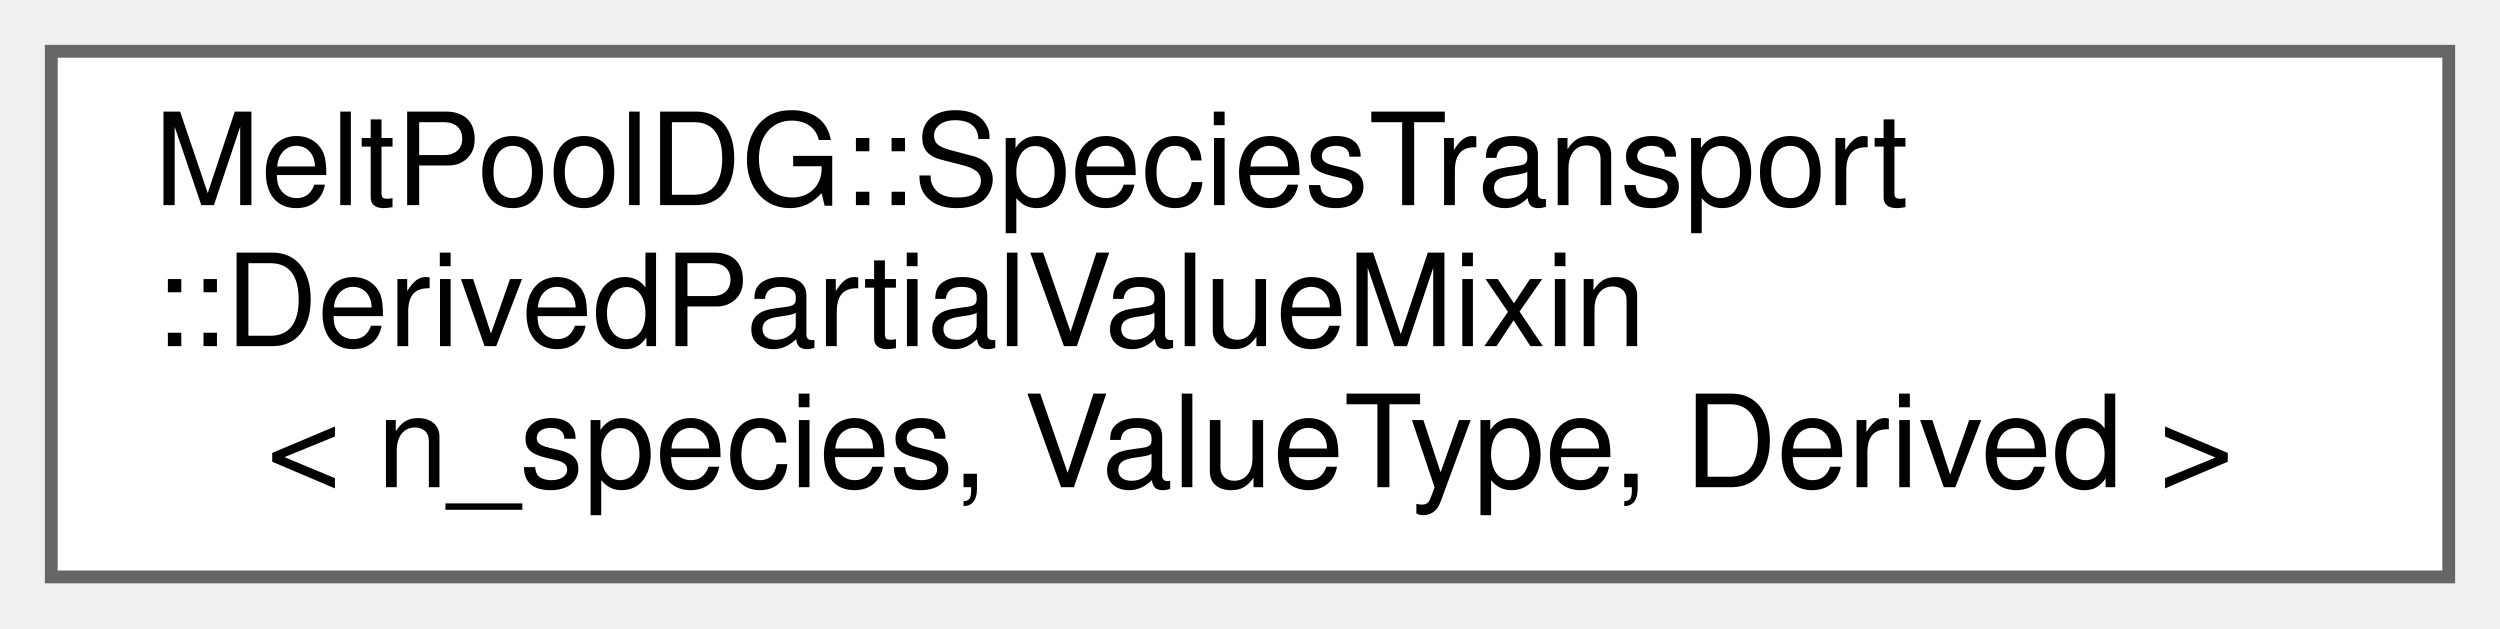
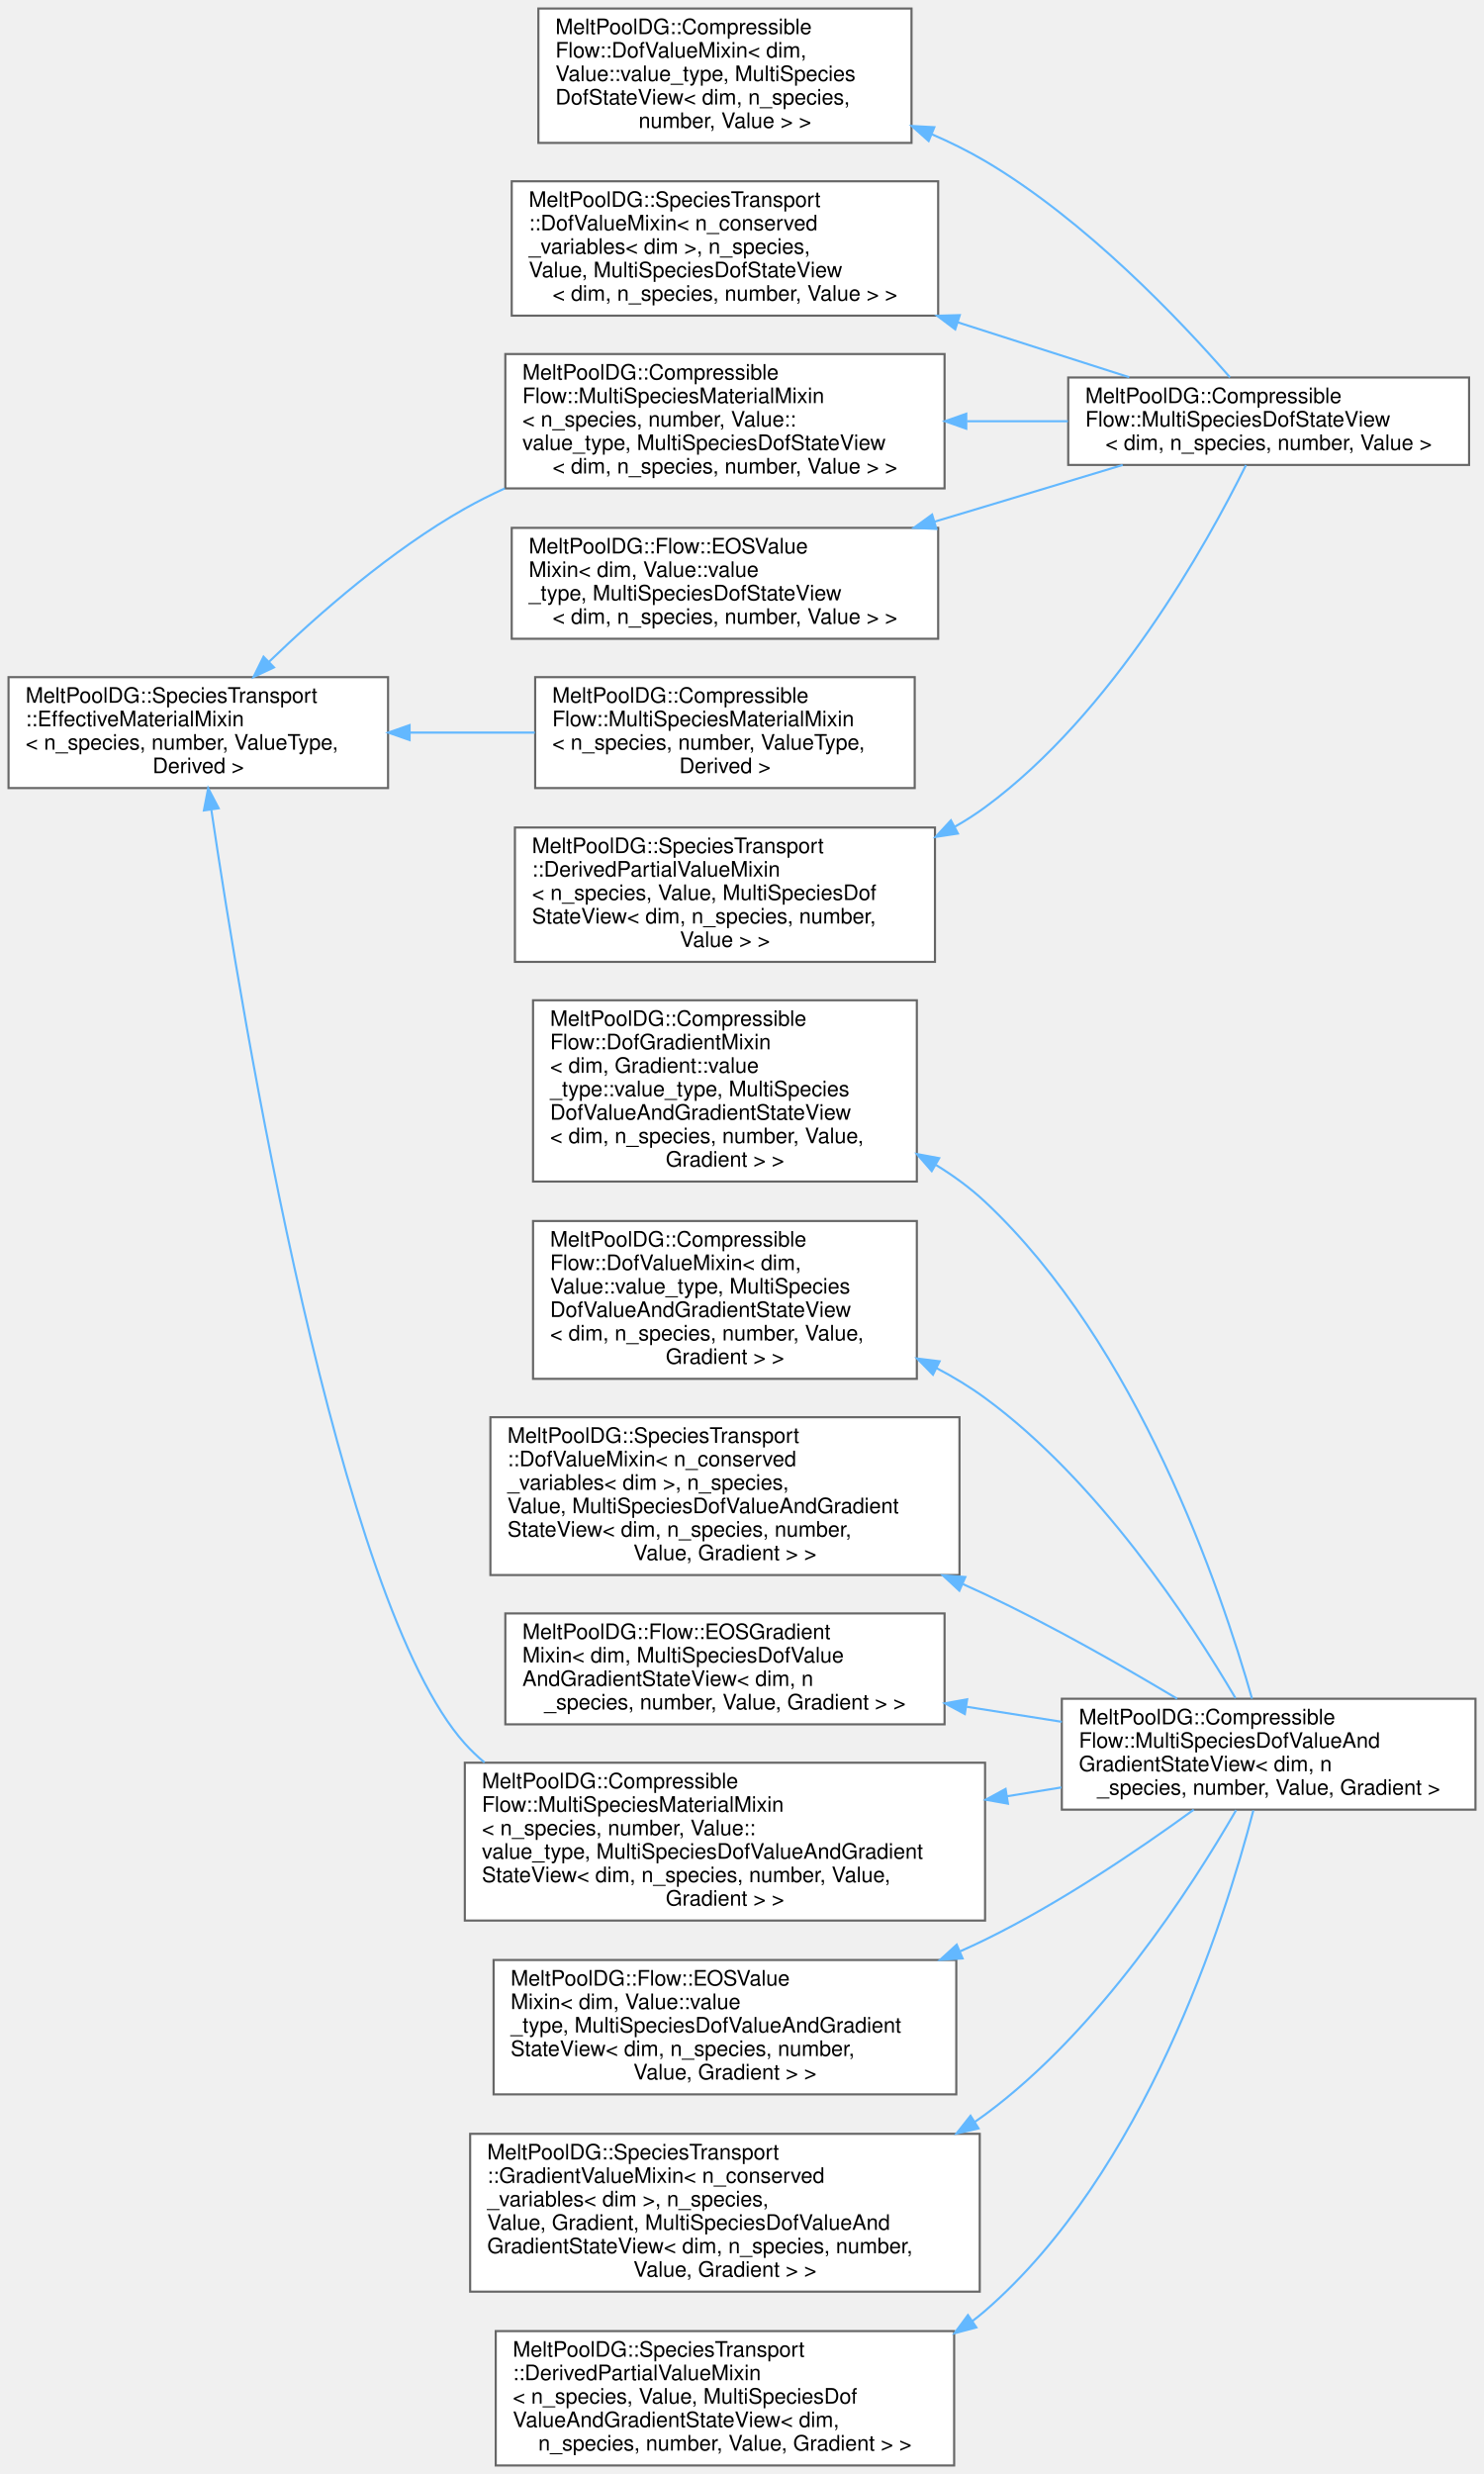
- <svg xmlns="http://www.w3.org/2000/svg" xmlns:xlink="http://www.w3.org/1999/xlink" width="195pt" height="49pt" viewBox="0.00 0.00 195.00 49.00">
-   <g id="graph0" class="graph" transform="scale(1 1) rotate(0) translate(4 45)">
+ <svg xmlns="http://www.w3.org/2000/svg" xmlns:xlink="http://www.w3.org/1999/xlink" width="696pt" height="1160pt" viewBox="0.00 0.00 696.00 1160.00">
+   <g id="graph0" class="graph" transform="scale(1 1) rotate(0) translate(4 1156)">
    <g id="Node000000" class="node">
      <g id="a_Node000000">
        <a xlink:href="structMeltPoolDG_1_1SpeciesTransport_1_1DerivedPartialValueMixin.html" target="_top" xlink:title=" ">
-           <polygon fill="white" stroke="#666666" points="187,-41 0,-41 0,0 187,0 187,-41" />
-           <text text-anchor="start" x="8" y="-29" font-family="Helvetica,sans-Serif" font-size="10.00">MeltPoolDG::SpeciesTransport</text>
-           <text text-anchor="start" x="8" y="-18" font-family="Helvetica,sans-Serif" font-size="10.00">::DerivedPartialValueMixin</text>
-           <text text-anchor="middle" x="93.5" y="-7" font-family="Helvetica,sans-Serif" font-size="10.00">&lt; n_species, ValueType, Derived &gt;</text>
+           <polygon fill="white" stroke="#666666" points="434.5,-768 237.5,-768 237.5,-705 434.5,-705 434.5,-768" />
+           <text text-anchor="start" x="245.5" y="-756" font-family="Helvetica,sans-Serif" font-size="10.00">MeltPoolDG::SpeciesTransport</text>
+           <text text-anchor="start" x="245.5" y="-745" font-family="Helvetica,sans-Serif" font-size="10.00">::DerivedPartialValueMixin</text>
+           <text text-anchor="start" x="245.5" y="-734" font-family="Helvetica,sans-Serif" font-size="10.00">&lt; n_species, Value, MultiSpeciesDof</text>
+           <text text-anchor="start" x="245.5" y="-723" font-family="Helvetica,sans-Serif" font-size="10.00">StateView&lt; dim, n_species, number,</text>
+           <text text-anchor="middle" x="336" y="-712" font-family="Helvetica,sans-Serif" font-size="10.00"> Value &gt; &gt;</text>
+         </a>
+       </g>
+     </g>
+     <g id="Node000001" class="node">
+       <g id="a_Node000001">
+         <a xlink:href="structMeltPoolDG_1_1CompressibleFlow_1_1MultiSpeciesDofStateView.html" target="_top" xlink:title=" ">
+           <polygon fill="white" stroke="#666666" points="685,-979 497,-979 497,-938 685,-938 685,-979" />
+           <text text-anchor="start" x="505" y="-967" font-family="Helvetica,sans-Serif" font-size="10.00">MeltPoolDG::Compressible</text>
+           <text text-anchor="start" x="505" y="-956" font-family="Helvetica,sans-Serif" font-size="10.00">Flow::MultiSpeciesDofStateView</text>
+           <text text-anchor="middle" x="591" y="-945" font-family="Helvetica,sans-Serif" font-size="10.00">&lt; dim, n_species, number, Value &gt;</text>
+         </a>
+       </g>
+     </g>
+     <g id="edge205_Node000000_Node000001" class="edge">
+       <g id="a_edge205_Node000000_Node000001">
+         <a xlink:title=" ">
+           <path fill="none" stroke="#63b8ff" d="M443.85,-768.38C448.78,-771.18 453.53,-774.22 458,-777.5 517.86,-821.49 561.88,-900.59 580.37,-937.93" />
+           <polygon fill="#63b8ff" stroke="#63b8ff" points="445.27,-765.17 434.79,-763.59 441.99,-771.36 445.27,-765.17" />
+         </a>
+       </g>
+     </g>
+     <g id="Node000008" class="node">
+       <g id="a_Node000008">
+         <a xlink:href="structMeltPoolDG_1_1SpeciesTransport_1_1DerivedPartialValueMixin.html" target="_top" xlink:title=" ">
+           <polygon fill="white" stroke="#666666" points="443.5,-63 228.5,-63 228.5,0 443.5,0 443.5,-63" />
+           <text text-anchor="start" x="236.5" y="-51" font-family="Helvetica,sans-Serif" font-size="10.00">MeltPoolDG::SpeciesTransport</text>
+           <text text-anchor="start" x="236.5" y="-40" font-family="Helvetica,sans-Serif" font-size="10.00">::DerivedPartialValueMixin</text>
+           <text text-anchor="start" x="236.5" y="-29" font-family="Helvetica,sans-Serif" font-size="10.00">&lt; n_species, Value, MultiSpeciesDof</text>
+           <text text-anchor="start" x="236.5" y="-18" font-family="Helvetica,sans-Serif" font-size="10.00">ValueAndGradientStateView&lt; dim,</text>
+           <text text-anchor="middle" x="336" y="-7" font-family="Helvetica,sans-Serif" font-size="10.00"> n_species, number, Value, Gradient &gt; &gt;</text>
+         </a>
+       </g>
+     </g>
+     <g id="Node000007" class="node">
+       <g id="a_Node000007">
+         <a xlink:href="structMeltPoolDG_1_1CompressibleFlow_1_1MultiSpeciesDofValueAndGradientStateView.html" target="_top" xlink:title=" ">
+           <polygon fill="white" stroke="#666666" points="688,-359.5 494,-359.5 494,-307.5 688,-307.5 688,-359.5" />
+           <text text-anchor="start" x="502" y="-347.5" font-family="Helvetica,sans-Serif" font-size="10.00">MeltPoolDG::Compressible</text>
+           <text text-anchor="start" x="502" y="-336.5" font-family="Helvetica,sans-Serif" font-size="10.00">Flow::MultiSpeciesDofValueAnd</text>
+           <text text-anchor="start" x="502" y="-325.5" font-family="Helvetica,sans-Serif" font-size="10.00">GradientStateView&lt; dim, n</text>
+           <text text-anchor="middle" x="591" y="-314.5" font-family="Helvetica,sans-Serif" font-size="10.00">_species, number, Value, Gradient &gt;</text>
+         </a>
+       </g>
+     </g>
+     <g id="edge206_Node000008_Node000007" class="edge">
+       <g id="a_edge206_Node000008_Node000007">
+         <a xlink:title=" ">
+           <path fill="none" stroke="#63b8ff" d="M451.97,-67.65C454.04,-69.2 456.06,-70.81 458,-72.5 532.79,-137.39 570.23,-254.86 583.83,-307.16" />
+           <polygon fill="#63b8ff" stroke="#63b8ff" points="453.91,-64.73 443.67,-61.99 449.96,-70.51 453.91,-64.73" />
+         </a>
+       </g>
+     </g>
+     <g id="Node000009" class="node">
+       <g id="a_Node000009">
+         <a xlink:href="structMeltPoolDG_1_1CompressibleFlow_1_1DofGradientMixin.html" target="_top" xlink:title=" ">
+           <polygon fill="white" stroke="#666666" points="426,-687 246,-687 246,-602 426,-602 426,-687" />
+           <text text-anchor="start" x="254" y="-675" font-family="Helvetica,sans-Serif" font-size="10.00">MeltPoolDG::Compressible</text>
+           <text text-anchor="start" x="254" y="-664" font-family="Helvetica,sans-Serif" font-size="10.00">Flow::DofGradientMixin</text>
+           <text text-anchor="start" x="254" y="-653" font-family="Helvetica,sans-Serif" font-size="10.00">&lt; dim, Gradient::value</text>
+           <text text-anchor="start" x="254" y="-642" font-family="Helvetica,sans-Serif" font-size="10.00">_type::value_type, MultiSpecies</text>
+           <text text-anchor="start" x="254" y="-631" font-family="Helvetica,sans-Serif" font-size="10.00">DofValueAndGradientStateView</text>
+           <text text-anchor="start" x="254" y="-620" font-family="Helvetica,sans-Serif" font-size="10.00">&lt; dim, n_species, number, Value,</text>
+           <text text-anchor="middle" x="336" y="-609" font-family="Helvetica,sans-Serif" font-size="10.00"> Gradient &gt; &gt;</text>
+         </a>
+       </g>
+     </g>
+     <g id="edge207_Node000009_Node000007" class="edge">
+       <g id="a_edge207_Node000009_Node000007">
+         <a xlink:title=" ">
+           <path fill="none" stroke="#63b8ff" d="M434.87,-609.84C443.19,-604.75 451.06,-599 458,-592.5 529.64,-525.4 568.62,-410.75 583.21,-359.54" />
+           <polygon fill="#63b8ff" stroke="#63b8ff" points="432.98,-606.89 426.05,-614.9 436.47,-612.96 432.98,-606.89" />
+         </a>
+       </g>
+     </g>
+     <g id="Node000002" class="node">
+       <g id="a_Node000002">
+         <a xlink:href="structMeltPoolDG_1_1CompressibleFlow_1_1DofValueMixin.html" target="_top" xlink:title=" ">
+           <polygon fill="white" stroke="#666666" points="423.5,-1152 248.5,-1152 248.5,-1089 423.5,-1089 423.5,-1152" />
+           <text text-anchor="start" x="256.5" y="-1140" font-family="Helvetica,sans-Serif" font-size="10.00">MeltPoolDG::Compressible</text>
+           <text text-anchor="start" x="256.5" y="-1129" font-family="Helvetica,sans-Serif" font-size="10.00">Flow::DofValueMixin&lt; dim,</text>
+           <text text-anchor="start" x="256.5" y="-1118" font-family="Helvetica,sans-Serif" font-size="10.00"> Value::value_type, MultiSpecies</text>
+           <text text-anchor="start" x="256.5" y="-1107" font-family="Helvetica,sans-Serif" font-size="10.00">DofStateView&lt; dim, n_species,</text>
+           <text text-anchor="middle" x="336" y="-1096" font-family="Helvetica,sans-Serif" font-size="10.00"> number, Value &gt; &gt;</text>
+         </a>
+       </g>
+     </g>
+     <g id="edge208_Node000002_Node000001" class="edge">
+       <g id="a_edge208_Node000002_Node000001">
+         <a xlink:title=" ">
+           <path fill="none" stroke="#63b8ff" d="M433.07,-1093.03C441.72,-1089.29 450.16,-1085.12 458,-1080.5 505.04,-1052.77 549.45,-1005.94 572.85,-979.08" />
+           <polygon fill="#63b8ff" stroke="#63b8ff" points="431.53,-1089.88 423.62,-1096.93 434.2,-1096.35 431.53,-1089.88" />
+         </a>
+       </g>
+     </g>
+     <g id="Node000010" class="node">
+       <g id="a_Node000010">
+         <a xlink:href="structMeltPoolDG_1_1CompressibleFlow_1_1DofValueMixin.html" target="_top" xlink:title=" ">
+           <polygon fill="white" stroke="#666666" points="426,-583.5 246,-583.5 246,-509.5 426,-509.5 426,-583.5" />
+           <text text-anchor="start" x="254" y="-571.5" font-family="Helvetica,sans-Serif" font-size="10.00">MeltPoolDG::Compressible</text>
+           <text text-anchor="start" x="254" y="-560.5" font-family="Helvetica,sans-Serif" font-size="10.00">Flow::DofValueMixin&lt; dim,</text>
+           <text text-anchor="start" x="254" y="-549.5" font-family="Helvetica,sans-Serif" font-size="10.00"> Value::value_type, MultiSpecies</text>
+           <text text-anchor="start" x="254" y="-538.5" font-family="Helvetica,sans-Serif" font-size="10.00">DofValueAndGradientStateView</text>
+           <text text-anchor="start" x="254" y="-527.5" font-family="Helvetica,sans-Serif" font-size="10.00">&lt; dim, n_species, number, Value,</text>
+           <text text-anchor="middle" x="336" y="-516.5" font-family="Helvetica,sans-Serif" font-size="10.00"> Gradient &gt; &gt;</text>
+         </a>
+       </g>
+     </g>
+     <g id="edge209_Node000010_Node000007" class="edge">
+       <g id="a_edge209_Node000010_Node000007">
+         <a xlink:title=" ">
+           <path fill="none" stroke="#63b8ff" d="M435.27,-514.51C443.26,-510.32 450.95,-505.67 458,-500.5 511.05,-461.61 554.15,-396.06 575.48,-359.73" />
+           <polygon fill="#63b8ff" stroke="#63b8ff" points="433.56,-511.45 426.15,-519.03 436.67,-517.72 433.56,-511.45" />
+         </a>
+       </g>
+     </g>
+     <g id="Node000003" class="node">
+       <g id="a_Node000003">
+         <a xlink:href="structMeltPoolDG_1_1SpeciesTransport_1_1DofValueMixin.html" target="_top" xlink:title=" ">
+           <polygon fill="white" stroke="#666666" points="436,-1071 236,-1071 236,-1008 436,-1008 436,-1071" />
+           <text text-anchor="start" x="244" y="-1059" font-family="Helvetica,sans-Serif" font-size="10.00">MeltPoolDG::SpeciesTransport</text>
+           <text text-anchor="start" x="244" y="-1048" font-family="Helvetica,sans-Serif" font-size="10.00">::DofValueMixin&lt; n_conserved</text>
+           <text text-anchor="start" x="244" y="-1037" font-family="Helvetica,sans-Serif" font-size="10.00">_variables&lt; dim &gt;, n_species,</text>
+           <text text-anchor="start" x="244" y="-1026" font-family="Helvetica,sans-Serif" font-size="10.00"> Value, MultiSpeciesDofStateView</text>
+           <text text-anchor="middle" x="336" y="-1015" font-family="Helvetica,sans-Serif" font-size="10.00">&lt; dim, n_species, number, Value &gt; &gt;</text>
+         </a>
+       </g>
+     </g>
+     <g id="edge210_Node000003_Node000001" class="edge">
+       <g id="a_edge210_Node000003_Node000001">
+         <a xlink:title=" ">
+           <path fill="none" stroke="#63b8ff" d="M445.18,-1004.87C472.58,-996.09 501.16,-986.94 525.62,-979.11" />
+           <polygon fill="#63b8ff" stroke="#63b8ff" points="444,-1001.57 435.54,-1007.95 446.13,-1008.24 444,-1001.57" />
+         </a>
+       </g>
+     </g>
+     <g id="Node000011" class="node">
+       <g id="a_Node000011">
+         <a xlink:href="structMeltPoolDG_1_1SpeciesTransport_1_1DofValueMixin.html" target="_top" xlink:title=" ">
+           <polygon fill="white" stroke="#666666" points="446,-491.5 226,-491.5 226,-417.5 446,-417.5 446,-491.5" />
+           <text text-anchor="start" x="234" y="-479.5" font-family="Helvetica,sans-Serif" font-size="10.00">MeltPoolDG::SpeciesTransport</text>
+           <text text-anchor="start" x="234" y="-468.5" font-family="Helvetica,sans-Serif" font-size="10.00">::DofValueMixin&lt; n_conserved</text>
+           <text text-anchor="start" x="234" y="-457.5" font-family="Helvetica,sans-Serif" font-size="10.00">_variables&lt; dim &gt;, n_species,</text>
+           <text text-anchor="start" x="234" y="-446.5" font-family="Helvetica,sans-Serif" font-size="10.00"> Value, MultiSpeciesDofValueAndGradient</text>
+           <text text-anchor="start" x="234" y="-435.5" font-family="Helvetica,sans-Serif" font-size="10.00">StateView&lt; dim, n_species, number,</text>
+           <text text-anchor="middle" x="336" y="-424.5" font-family="Helvetica,sans-Serif" font-size="10.00"> Value, Gradient &gt; &gt;</text>
+         </a>
+       </g>
+     </g>
+     <g id="edge211_Node000011_Node000007" class="edge">
+       <g id="a_edge211_Node000011_Node000007">
+         <a xlink:title=" ">
+           <path fill="none" stroke="#63b8ff" d="M447.6,-413.26C451.12,-411.69 454.6,-410.1 458,-408.5 489,-393.91 522.56,-374.79 548.08,-359.51" />
+           <polygon fill="#63b8ff" stroke="#63b8ff" points="445.94,-410.17 438.18,-417.37 448.74,-416.58 445.94,-410.17" />
+         </a>
+       </g>
+     </g>
+     <g id="Node000005" class="node">
+       <g id="a_Node000005">
+         <a xlink:href="structMeltPoolDG_1_1SpeciesTransport_1_1EffectiveMaterialMixin.html" target="_top" xlink:title=" ">
+           <polygon fill="white" stroke="#666666" points="178,-838.5 0,-838.5 0,-786.5 178,-786.5 178,-838.5" />
+           <text text-anchor="start" x="8" y="-826.5" font-family="Helvetica,sans-Serif" font-size="10.00">MeltPoolDG::SpeciesTransport</text>
+           <text text-anchor="start" x="8" y="-815.5" font-family="Helvetica,sans-Serif" font-size="10.00">::EffectiveMaterialMixin</text>
+           <text text-anchor="start" x="8" y="-804.5" font-family="Helvetica,sans-Serif" font-size="10.00">&lt; n_species, number, ValueType,</text>
+           <text text-anchor="middle" x="89" y="-793.5" font-family="Helvetica,sans-Serif" font-size="10.00"> Derived &gt;</text>
+         </a>
+       </g>
+     </g>
+     <g id="Node000004" class="node">
+       <g id="a_Node000004">
+         <a xlink:href="structMeltPoolDG_1_1CompressibleFlow_1_1MultiSpeciesMaterialMixin.html" target="_top" xlink:title=" ">
+           <polygon fill="white" stroke="#666666" points="439,-990 233,-990 233,-927 439,-927 439,-990" />
+           <text text-anchor="start" x="241" y="-978" font-family="Helvetica,sans-Serif" font-size="10.00">MeltPoolDG::Compressible</text>
+           <text text-anchor="start" x="241" y="-967" font-family="Helvetica,sans-Serif" font-size="10.00">Flow::MultiSpeciesMaterialMixin</text>
+           <text text-anchor="start" x="241" y="-956" font-family="Helvetica,sans-Serif" font-size="10.00">&lt; n_species, number, Value::</text>
+           <text text-anchor="start" x="241" y="-945" font-family="Helvetica,sans-Serif" font-size="10.00">value_type, MultiSpeciesDofStateView</text>
+           <text text-anchor="middle" x="336" y="-934" font-family="Helvetica,sans-Serif" font-size="10.00">&lt; dim, n_species, number, Value &gt; &gt;</text>
+         </a>
+       </g>
+     </g>
+     <g id="edge212_Node000005_Node000004" class="edge">
+       <g id="a_edge212_Node000005_Node000004">
+         <a xlink:title=" ">
+           <path fill="none" stroke="#63b8ff" d="M122.2,-845.73C145.83,-868.54 179.66,-898.08 214,-917.5 219.99,-920.88 226.3,-924.05 232.76,-927" />
+           <polygon fill="#63b8ff" stroke="#63b8ff" points="124.5,-843.08 114.9,-838.58 119.6,-848.08 124.5,-843.08" />
+         </a>
+       </g>
+     </g>
+     <g id="Node000006" class="node">
+       <g id="a_Node000006">
+         <a xlink:href="structMeltPoolDG_1_1CompressibleFlow_1_1MultiSpeciesMaterialMixin.html" target="_top" xlink:title=" ">
+           <polygon fill="white" stroke="#666666" points="458,-329.5 214,-329.5 214,-255.5 458,-255.5 458,-329.5" />
+           <text text-anchor="start" x="222" y="-317.5" font-family="Helvetica,sans-Serif" font-size="10.00">MeltPoolDG::Compressible</text>
+           <text text-anchor="start" x="222" y="-306.5" font-family="Helvetica,sans-Serif" font-size="10.00">Flow::MultiSpeciesMaterialMixin</text>
+           <text text-anchor="start" x="222" y="-295.5" font-family="Helvetica,sans-Serif" font-size="10.00">&lt; n_species, number, Value::</text>
+           <text text-anchor="start" x="222" y="-284.5" font-family="Helvetica,sans-Serif" font-size="10.00">value_type, MultiSpeciesDofValueAndGradient</text>
+           <text text-anchor="start" x="222" y="-273.5" font-family="Helvetica,sans-Serif" font-size="10.00">StateView&lt; dim, n_species, number, Value,</text>
+           <text text-anchor="middle" x="336" y="-262.5" font-family="Helvetica,sans-Serif" font-size="10.00"> Gradient &gt; &gt;</text>
+         </a>
+       </g>
+     </g>
+     <g id="edge214_Node000005_Node000006" class="edge">
+       <g id="a_edge214_Node000005_Node000006">
+         <a xlink:title=" ">
+           <path fill="none" stroke="#63b8ff" d="M95.12,-776.28C109.8,-677.16 154.78,-404.45 214,-338.5 216.85,-335.32 219.95,-332.36 223.24,-329.61" />
+           <polygon fill="#63b8ff" stroke="#63b8ff" points="91.63,-776 93.64,-786.41 98.55,-777.02 91.63,-776" />
+         </a>
+       </g>
+     </g>
+     <g id="Node000015" class="node">
+       <g id="a_Node000015">
+         <a xlink:href="structMeltPoolDG_1_1CompressibleFlow_1_1MultiSpeciesMaterialMixin.html" target="_top" xlink:title=" ">
+           <polygon fill="white" stroke="#666666" points="425,-838.5 247,-838.5 247,-786.5 425,-786.5 425,-838.5" />
+           <text text-anchor="start" x="255" y="-826.5" font-family="Helvetica,sans-Serif" font-size="10.00">MeltPoolDG::Compressible</text>
+           <text text-anchor="start" x="255" y="-815.5" font-family="Helvetica,sans-Serif" font-size="10.00">Flow::MultiSpeciesMaterialMixin</text>
+           <text text-anchor="start" x="255" y="-804.5" font-family="Helvetica,sans-Serif" font-size="10.00">&lt; n_species, number, ValueType,</text>
+           <text text-anchor="middle" x="336" y="-793.5" font-family="Helvetica,sans-Serif" font-size="10.00"> Derived &gt;</text>
+         </a>
+       </g>
+     </g>
+     <g id="edge216_Node000005_Node000015" class="edge">
+       <g id="a_edge216_Node000005_Node000015">
+         <a xlink:title=" ">
+           <path fill="none" stroke="#63b8ff" d="M188.16,-812.5C207.56,-812.5 227.81,-812.5 246.85,-812.5" />
+           <polygon fill="#63b8ff" stroke="#63b8ff" points="188.1,-809 178.1,-812.5 188.1,-816 188.1,-809" />
+         </a>
+       </g>
+     </g>
+     <g id="edge213_Node000004_Node000001" class="edge">
+       <g id="a_edge213_Node000004_Node000001">
+         <a xlink:title=" ">
+           <path fill="none" stroke="#63b8ff" d="M449.52,-958.5C465.33,-958.5 481.44,-958.5 496.84,-958.5" />
+           <polygon fill="#63b8ff" stroke="#63b8ff" points="449.18,-955 439.18,-958.5 449.18,-962 449.18,-955" />
+         </a>
+       </g>
+     </g>
+     <g id="edge215_Node000006_Node000007" class="edge">
+       <g id="a_edge215_Node000006_Node000007">
+         <a xlink:title=" ">
+           <path fill="none" stroke="#63b8ff" d="M468.38,-313.79C476.95,-315.18 485.48,-316.56 493.84,-317.92" />
+           <polygon fill="#63b8ff" stroke="#63b8ff" points="468.74,-310.3 458.31,-312.16 467.62,-317.21 468.74,-310.3" />
+         </a>
+       </g>
+     </g>
+     <g id="Node000012" class="node">
+       <g id="a_Node000012">
+         <a xlink:href="structMeltPoolDG_1_1Flow_1_1EOSGradientMixin.html" target="_top" xlink:title=" ">
+           <polygon fill="white" stroke="#666666" points="439,-399.5 233,-399.5 233,-347.5 439,-347.5 439,-399.5" />
+           <text text-anchor="start" x="241" y="-387.5" font-family="Helvetica,sans-Serif" font-size="10.00">MeltPoolDG::Flow::EOSGradient</text>
+           <text text-anchor="start" x="241" y="-376.5" font-family="Helvetica,sans-Serif" font-size="10.00">Mixin&lt; dim, MultiSpeciesDofValue</text>
+           <text text-anchor="start" x="241" y="-365.5" font-family="Helvetica,sans-Serif" font-size="10.00">AndGradientStateView&lt; dim, n</text>
+           <text text-anchor="middle" x="336" y="-354.5" font-family="Helvetica,sans-Serif" font-size="10.00">_species, number, Value, Gradient &gt; &gt;</text>
+         </a>
+       </g>
+     </g>
+     <g id="edge217_Node000012_Node000007" class="edge">
+       <g id="a_edge217_Node000012_Node000007">
+         <a xlink:title=" ">
+           <path fill="none" stroke="#63b8ff" d="M449.42,-355.73C464.3,-353.37 479.43,-350.98 494,-348.68" />
+           <polygon fill="#63b8ff" stroke="#63b8ff" points="448.51,-352.33 439.18,-357.35 449.6,-359.24 448.51,-352.33" />
+         </a>
+       </g>
+     </g>
+     <g id="Node000016" class="node">
+       <g id="a_Node000016">
+         <a xlink:href="structMeltPoolDG_1_1Flow_1_1EOSValueMixin.html" target="_top" xlink:title=" ">
+           <polygon fill="white" stroke="#666666" points="436,-908.5 236,-908.5 236,-856.5 436,-856.5 436,-908.5" />
+           <text text-anchor="start" x="244" y="-896.5" font-family="Helvetica,sans-Serif" font-size="10.00">MeltPoolDG::Flow::EOSValue</text>
+           <text text-anchor="start" x="244" y="-885.5" font-family="Helvetica,sans-Serif" font-size="10.00">Mixin&lt; dim, Value::value</text>
+           <text text-anchor="start" x="244" y="-874.5" font-family="Helvetica,sans-Serif" font-size="10.00">_type, MultiSpeciesDofStateView</text>
+           <text text-anchor="middle" x="336" y="-863.5" font-family="Helvetica,sans-Serif" font-size="10.00">&lt; dim, n_species, number, Value &gt; &gt;</text>
+         </a>
+       </g>
+     </g>
+     <g id="edge218_Node000016_Node000001" class="edge">
+       <g id="a_edge218_Node000016_Node000001">
+         <a xlink:title=" ">
+           <path fill="none" stroke="#63b8ff" d="M434.35,-911.42C442.35,-913.81 450.31,-916.19 458,-918.5 478.98,-924.8 501.83,-931.71 522.53,-937.98" />
+           <polygon fill="#63b8ff" stroke="#63b8ff" points="435.17,-908.01 424.58,-908.5 433.16,-914.72 435.17,-908.01" />
+         </a>
+       </g>
+     </g>
+     <g id="Node000013" class="node">
+       <g id="a_Node000013">
+         <a xlink:href="structMeltPoolDG_1_1Flow_1_1EOSValueMixin.html" target="_top" xlink:title=" ">
+           <polygon fill="white" stroke="#666666" points="444.5,-237 227.5,-237 227.5,-174 444.5,-174 444.5,-237" />
+           <text text-anchor="start" x="235.5" y="-225" font-family="Helvetica,sans-Serif" font-size="10.00">MeltPoolDG::Flow::EOSValue</text>
+           <text text-anchor="start" x="235.5" y="-214" font-family="Helvetica,sans-Serif" font-size="10.00">Mixin&lt; dim, Value::value</text>
+           <text text-anchor="start" x="235.5" y="-203" font-family="Helvetica,sans-Serif" font-size="10.00">_type, MultiSpeciesDofValueAndGradient</text>
+           <text text-anchor="start" x="235.5" y="-192" font-family="Helvetica,sans-Serif" font-size="10.00">StateView&lt; dim, n_species, number,</text>
+           <text text-anchor="middle" x="336" y="-181" font-family="Helvetica,sans-Serif" font-size="10.00"> Value, Gradient &gt; &gt;</text>
+         </a>
+       </g>
+     </g>
+     <g id="edge219_Node000013_Node000007" class="edge">
+       <g id="a_edge219_Node000013_Node000007">
+         <a xlink:title=" ">
+           <path fill="none" stroke="#63b8ff" d="M446.29,-241.06C450.27,-242.82 454.19,-244.64 458,-246.5 493.14,-263.68 530.06,-288.69 555.89,-307.49" />
+           <polygon fill="#63b8ff" stroke="#63b8ff" points="447.45,-237.75 436.88,-237.05 444.7,-244.19 447.45,-237.75" />
+         </a>
+       </g>
+     </g>
+     <g id="Node000014" class="node">
+       <g id="a_Node000014">
+         <a xlink:href="structMeltPoolDG_1_1SpeciesTransport_1_1GradientValueMixin.html" target="_top" xlink:title=" ">
+           <polygon fill="white" stroke="#666666" points="455.5,-155.5 216.5,-155.5 216.5,-81.5 455.5,-81.5 455.5,-155.5" />
+           <text text-anchor="start" x="224.5" y="-143.5" font-family="Helvetica,sans-Serif" font-size="10.00">MeltPoolDG::SpeciesTransport</text>
+           <text text-anchor="start" x="224.5" y="-132.5" font-family="Helvetica,sans-Serif" font-size="10.00">::GradientValueMixin&lt; n_conserved</text>
+           <text text-anchor="start" x="224.5" y="-121.5" font-family="Helvetica,sans-Serif" font-size="10.00">_variables&lt; dim &gt;, n_species,</text>
+           <text text-anchor="start" x="224.5" y="-110.5" font-family="Helvetica,sans-Serif" font-size="10.00"> Value, Gradient, MultiSpeciesDofValueAnd</text>
+           <text text-anchor="start" x="224.5" y="-99.5" font-family="Helvetica,sans-Serif" font-size="10.00">GradientStateView&lt; dim, n_species, number,</text>
+           <text text-anchor="middle" x="336" y="-88.5" font-family="Helvetica,sans-Serif" font-size="10.00"> Value, Gradient &gt; &gt;</text>
+         </a>
+       </g>
+     </g>
+     <g id="edge220_Node000014_Node000007" class="edge">
+       <g id="a_edge220_Node000014_Node000007">
+         <a xlink:title=" ">
+           <path fill="none" stroke="#63b8ff" d="M453.12,-161.05C454.78,-162.18 456.41,-163.32 458,-164.5 511.48,-203.95 554.56,-270.55 575.74,-307.26" />
+           <polygon fill="#63b8ff" stroke="#63b8ff" points="454.93,-158.05 444.61,-155.65 451.18,-163.96 454.93,-158.05" />
        </a>
      </g>
    </g>
  </g>
</svg>
